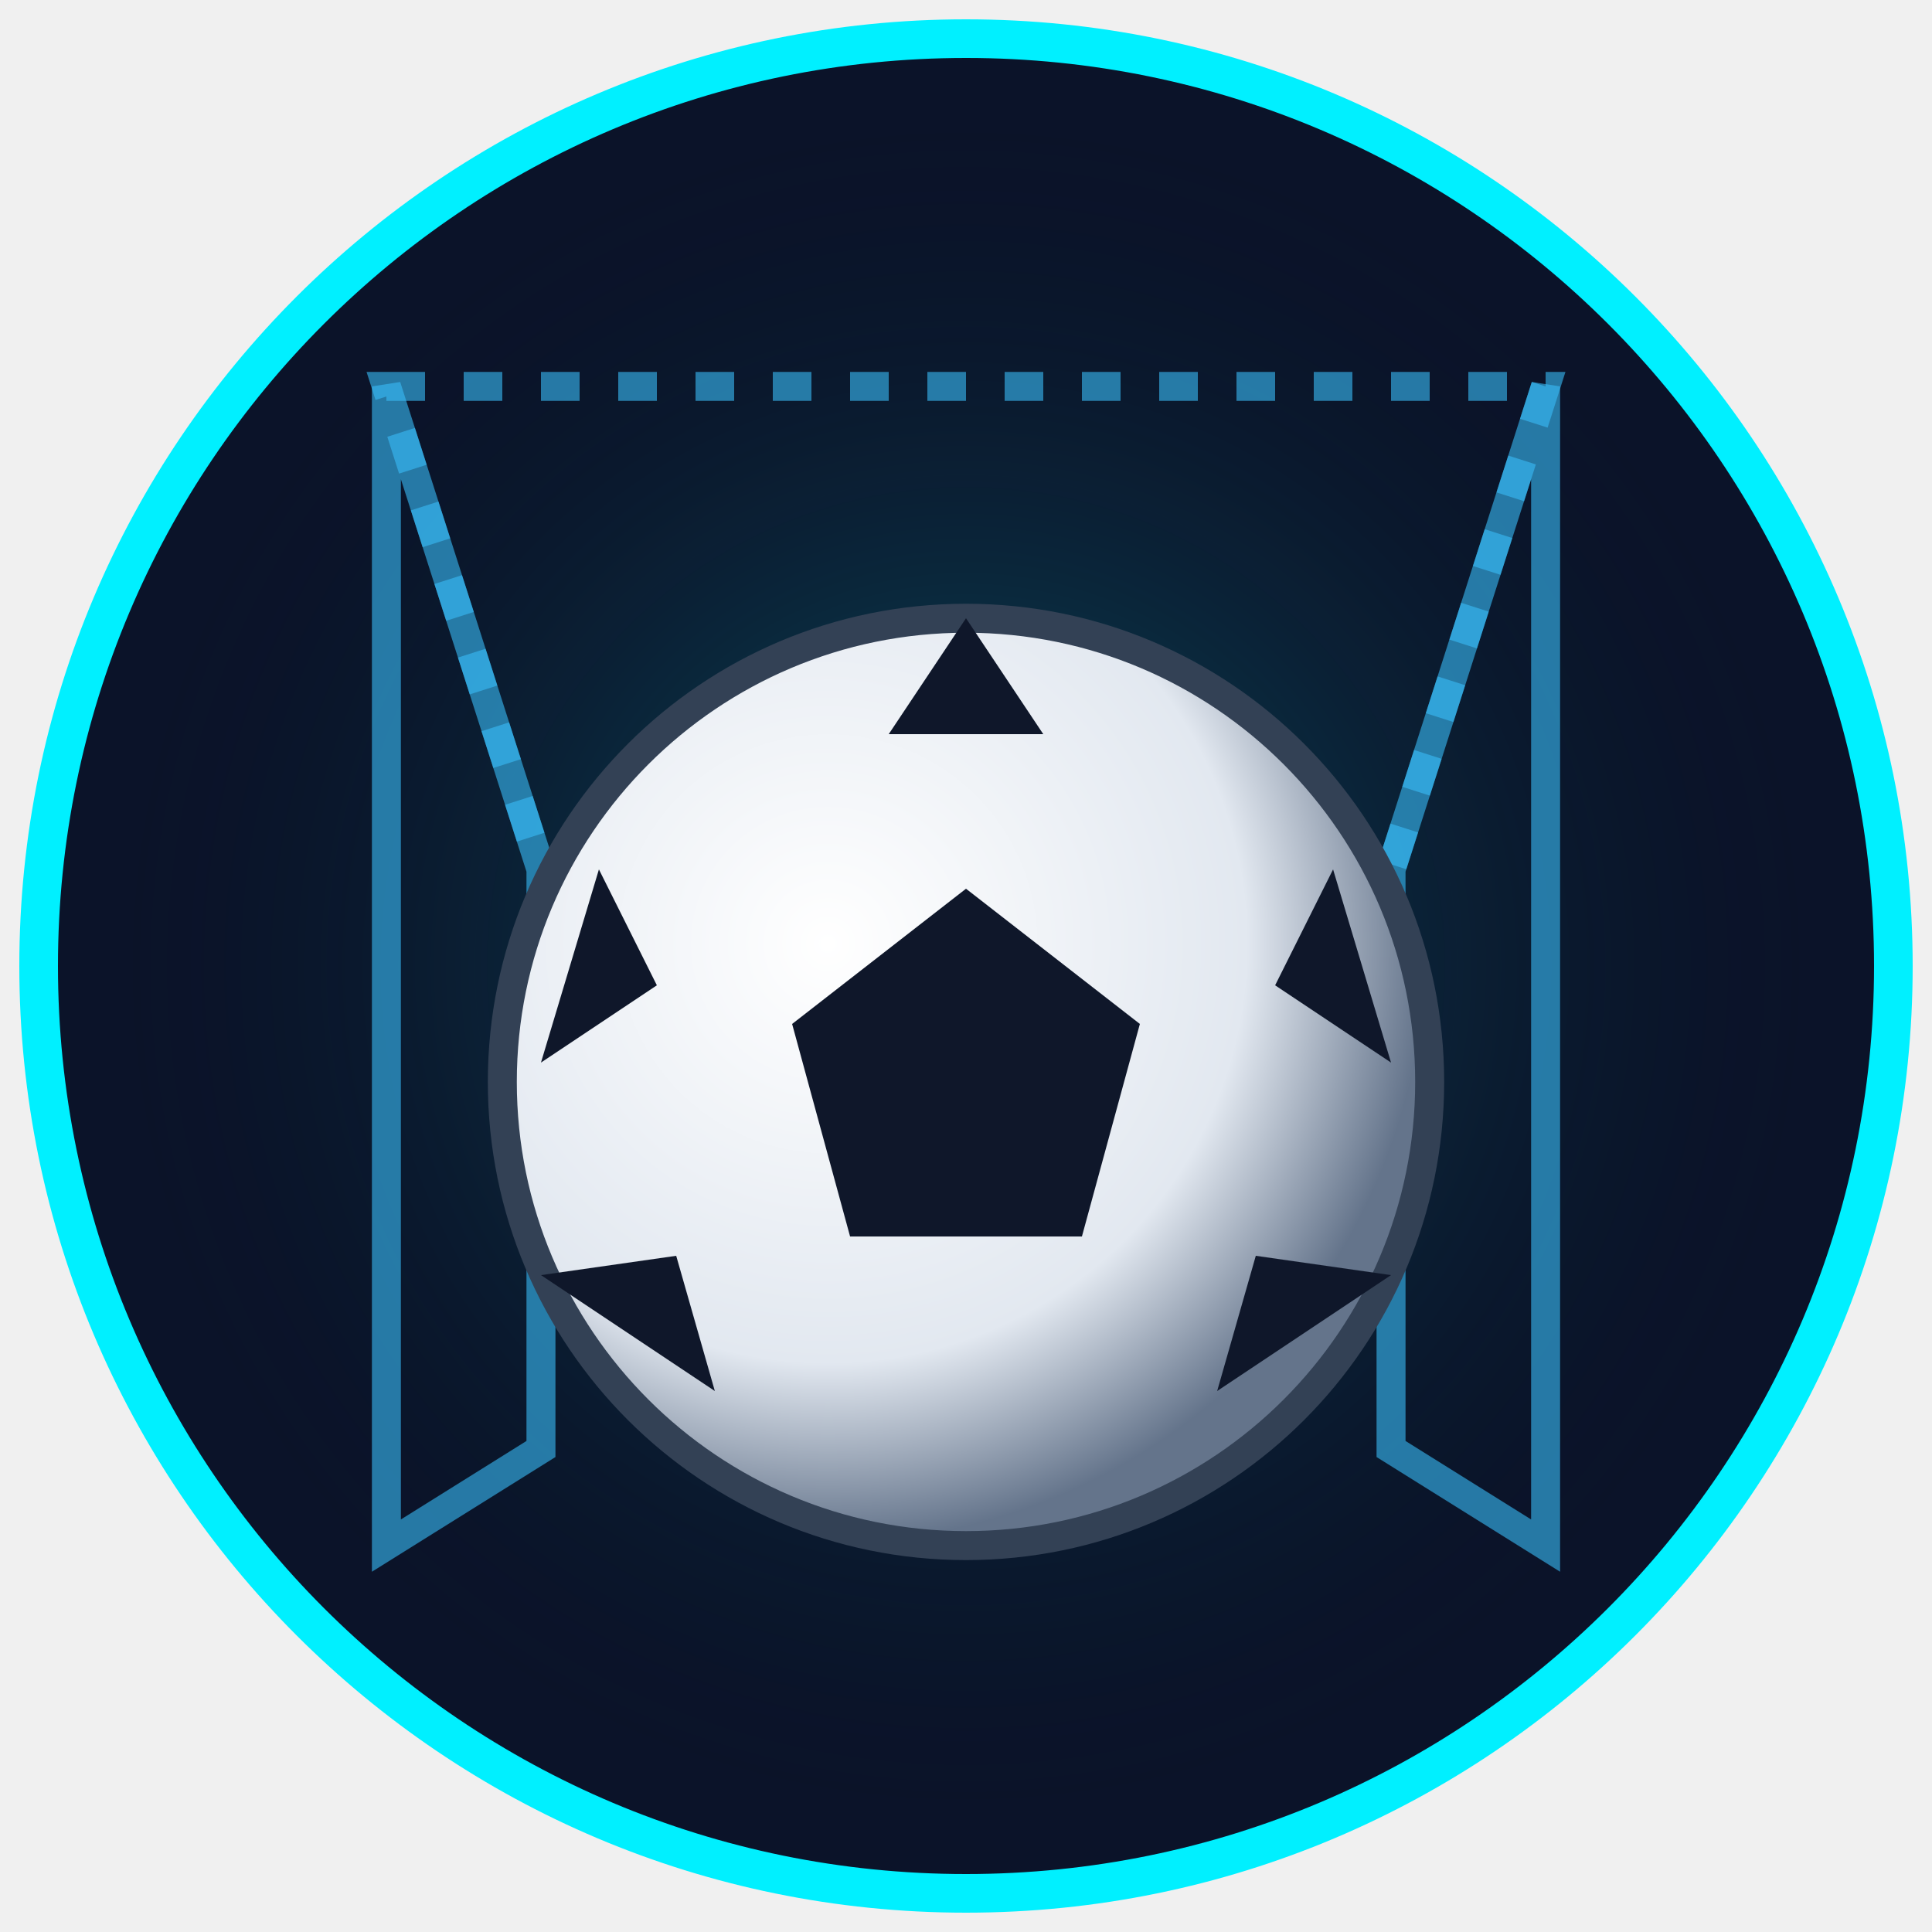
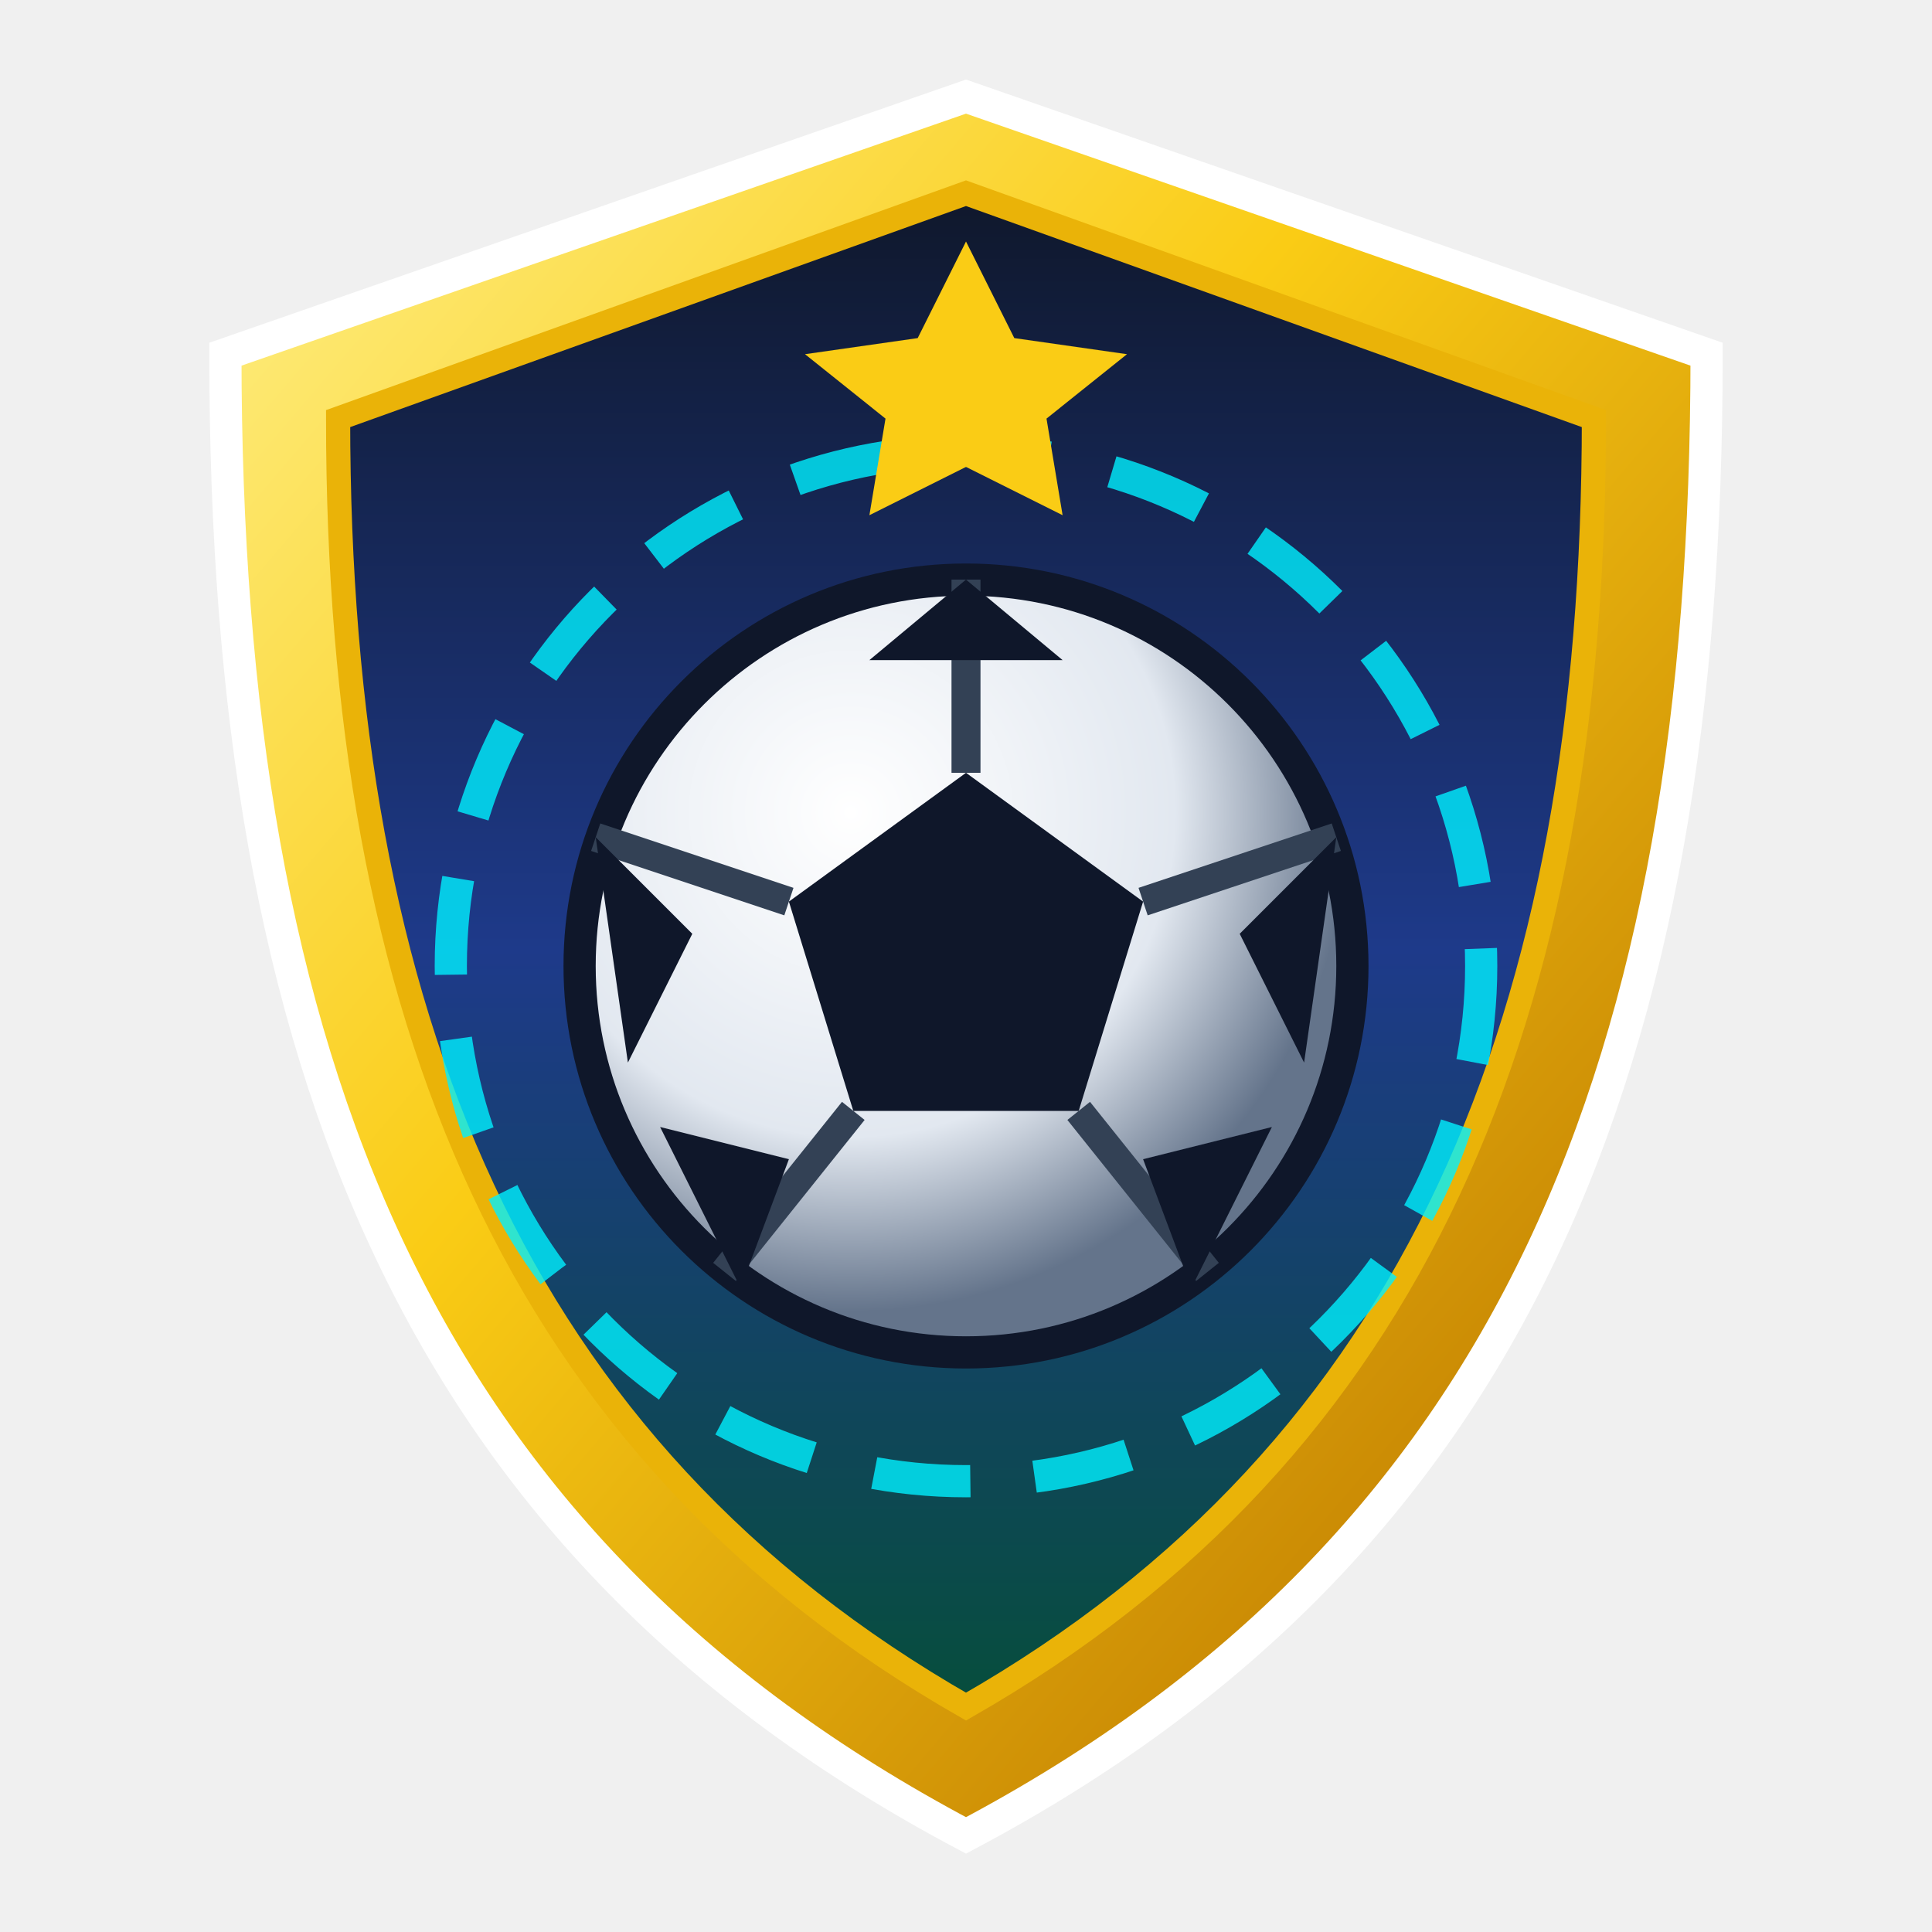
- <svg xmlns="http://www.w3.org/2000/svg" viewBox="0 0 100 100" width="100" height="100">
+ <svg xmlns="http://www.w3.org/2000/svg" viewBox="0 0 120 120" width="120" height="120">
  <defs>
-     <radialGradient id="ballGlow" cx="35%" cy="35%" r="65%">
+     <linearGradient id="shieldGold" x1="0%" y1="0%" x2="100%" y2="100%">
+       <stop offset="0%" stop-color="#fef08a" />
+       <stop offset="40%" stop-color="#facc15" />
+       <stop offset="80%" stop-color="#ca8a04" />
+       <stop offset="100%" stop-color="#713f12" />
+     </linearGradient>
+     <linearGradient id="shieldBg" x1="0%" y1="0%" x2="0%" y2="100%">
+       <stop offset="0%" stop-color="#0f172a" />
+       <stop offset="50%" stop-color="#1e3a8a" />
+       <stop offset="100%" stop-color="#064e3b" />
+     </linearGradient>
+     <radialGradient id="ballSphere" cx="35%" cy="30%" r="65%">
      <stop offset="0%" stop-color="#ffffff" />
-       <stop offset="70%" stop-color="#e2e8f0" />
+       <stop offset="65%" stop-color="#e2e8f0" />
      <stop offset="100%" stop-color="#64748b" />
    </radialGradient>
-     <radialGradient id="bgGlow" cx="50%" cy="50%" r="50%">
-       <stop offset="0%" stop-color="#00f0ff" stop-opacity="0.3" />
-       <stop offset="100%" stop-color="#070a12" stop-opacity="0" />
-     </radialGradient>
  </defs>
-   <circle cx="50" cy="50" r="48" fill="#0b1329" stroke="#00f0ff" stroke-width="2" />
-   <circle cx="50" cy="50" r="45" fill="url(#bgGlow)" />
-   <path d="M 20 20 L 80 20 L 72 45 L 28 45 Z" fill="none" stroke="#38bdf8" stroke-width="1.5" stroke-dasharray="2,2" opacity="0.6" />
-   <path d="M 20 20 L 28 45 L 28 75 L 20 80 Z" fill="none" stroke="#38bdf8" stroke-width="1.5" opacity="0.6" />
-   <path d="M 80 20 L 72 45 L 72 75 L 80 80 Z" fill="none" stroke="#38bdf8" stroke-width="1.5" opacity="0.6" />
-   <circle cx="50" cy="56" r="24" fill="url(#ballGlow)" stroke="#334155" stroke-width="1.5" />
-   <polygon points="50,46 59,53 56,64 44,64 41,53" fill="#0f172a" />
-   <polygon points="50,32 54,38 46,38" fill="#0f172a" />
-   <polygon points="69,45 66,51 72,55" fill="#0f172a" />
-   <polygon points="63,72 65,65 72,66" fill="#0f172a" />
-   <polygon points="37,72 35,65 28,66" fill="#0f172a" />
-   <polygon points="31,45 34,51 28,55" fill="#0f172a" />
+   <path d="M 60 6 L 106 22 C 106 66 94 96 60 114 C 26 96 14 66 14 22 Z" fill="url(#shieldGold)" stroke="#ffffff" stroke-width="2" />
+   <path d="M 60 12 L 99 26 C 99 63 88 90 60 106 C 32 90 21 63 21 26 Z" fill="url(#shieldBg)" stroke="#eab308" stroke-width="1.5" />
+   <circle cx="60" cy="60" r="32" fill="none" stroke="#00f0ff" stroke-width="2" stroke-dasharray="6,4" opacity="0.8" />
+   <circle cx="60" cy="60" r="24" fill="url(#ballSphere)" stroke="#0f172a" stroke-width="2" />
+   <polygon points="60,48 71,56 67,69 53,69 49,56" fill="#0f172a" />
+   <line x1="60" y1="48" x2="60" y2="36" stroke="#334155" stroke-width="1.8" />
+   <line x1="71" y1="56" x2="83" y2="52" stroke="#334155" stroke-width="1.8" />
+   <line x1="67" y1="69" x2="75" y2="79" stroke="#334155" stroke-width="1.8" />
+   <line x1="53" y1="69" x2="45" y2="79" stroke="#334155" stroke-width="1.8" />
+   <line x1="49" y1="56" x2="37" y2="52" stroke="#334155" stroke-width="1.8" />
+   <polygon points="60,36 66,41 54,41" fill="#0f172a" />
+   <polygon points="83,52 77,58 81,66" fill="#0f172a" />
+   <polygon points="74,80 71,72 79,70" fill="#0f172a" />
+   <polygon points="46,80 49,72 41,70" fill="#0f172a" />
+   <polygon points="37,52 43,58 39,66" fill="#0f172a" />
+   <polygon points="60,15 63,21 70,22 65,26 66,32 60,29 54,32 55,26 50,22 57,21" fill="#facc15" />
</svg>
